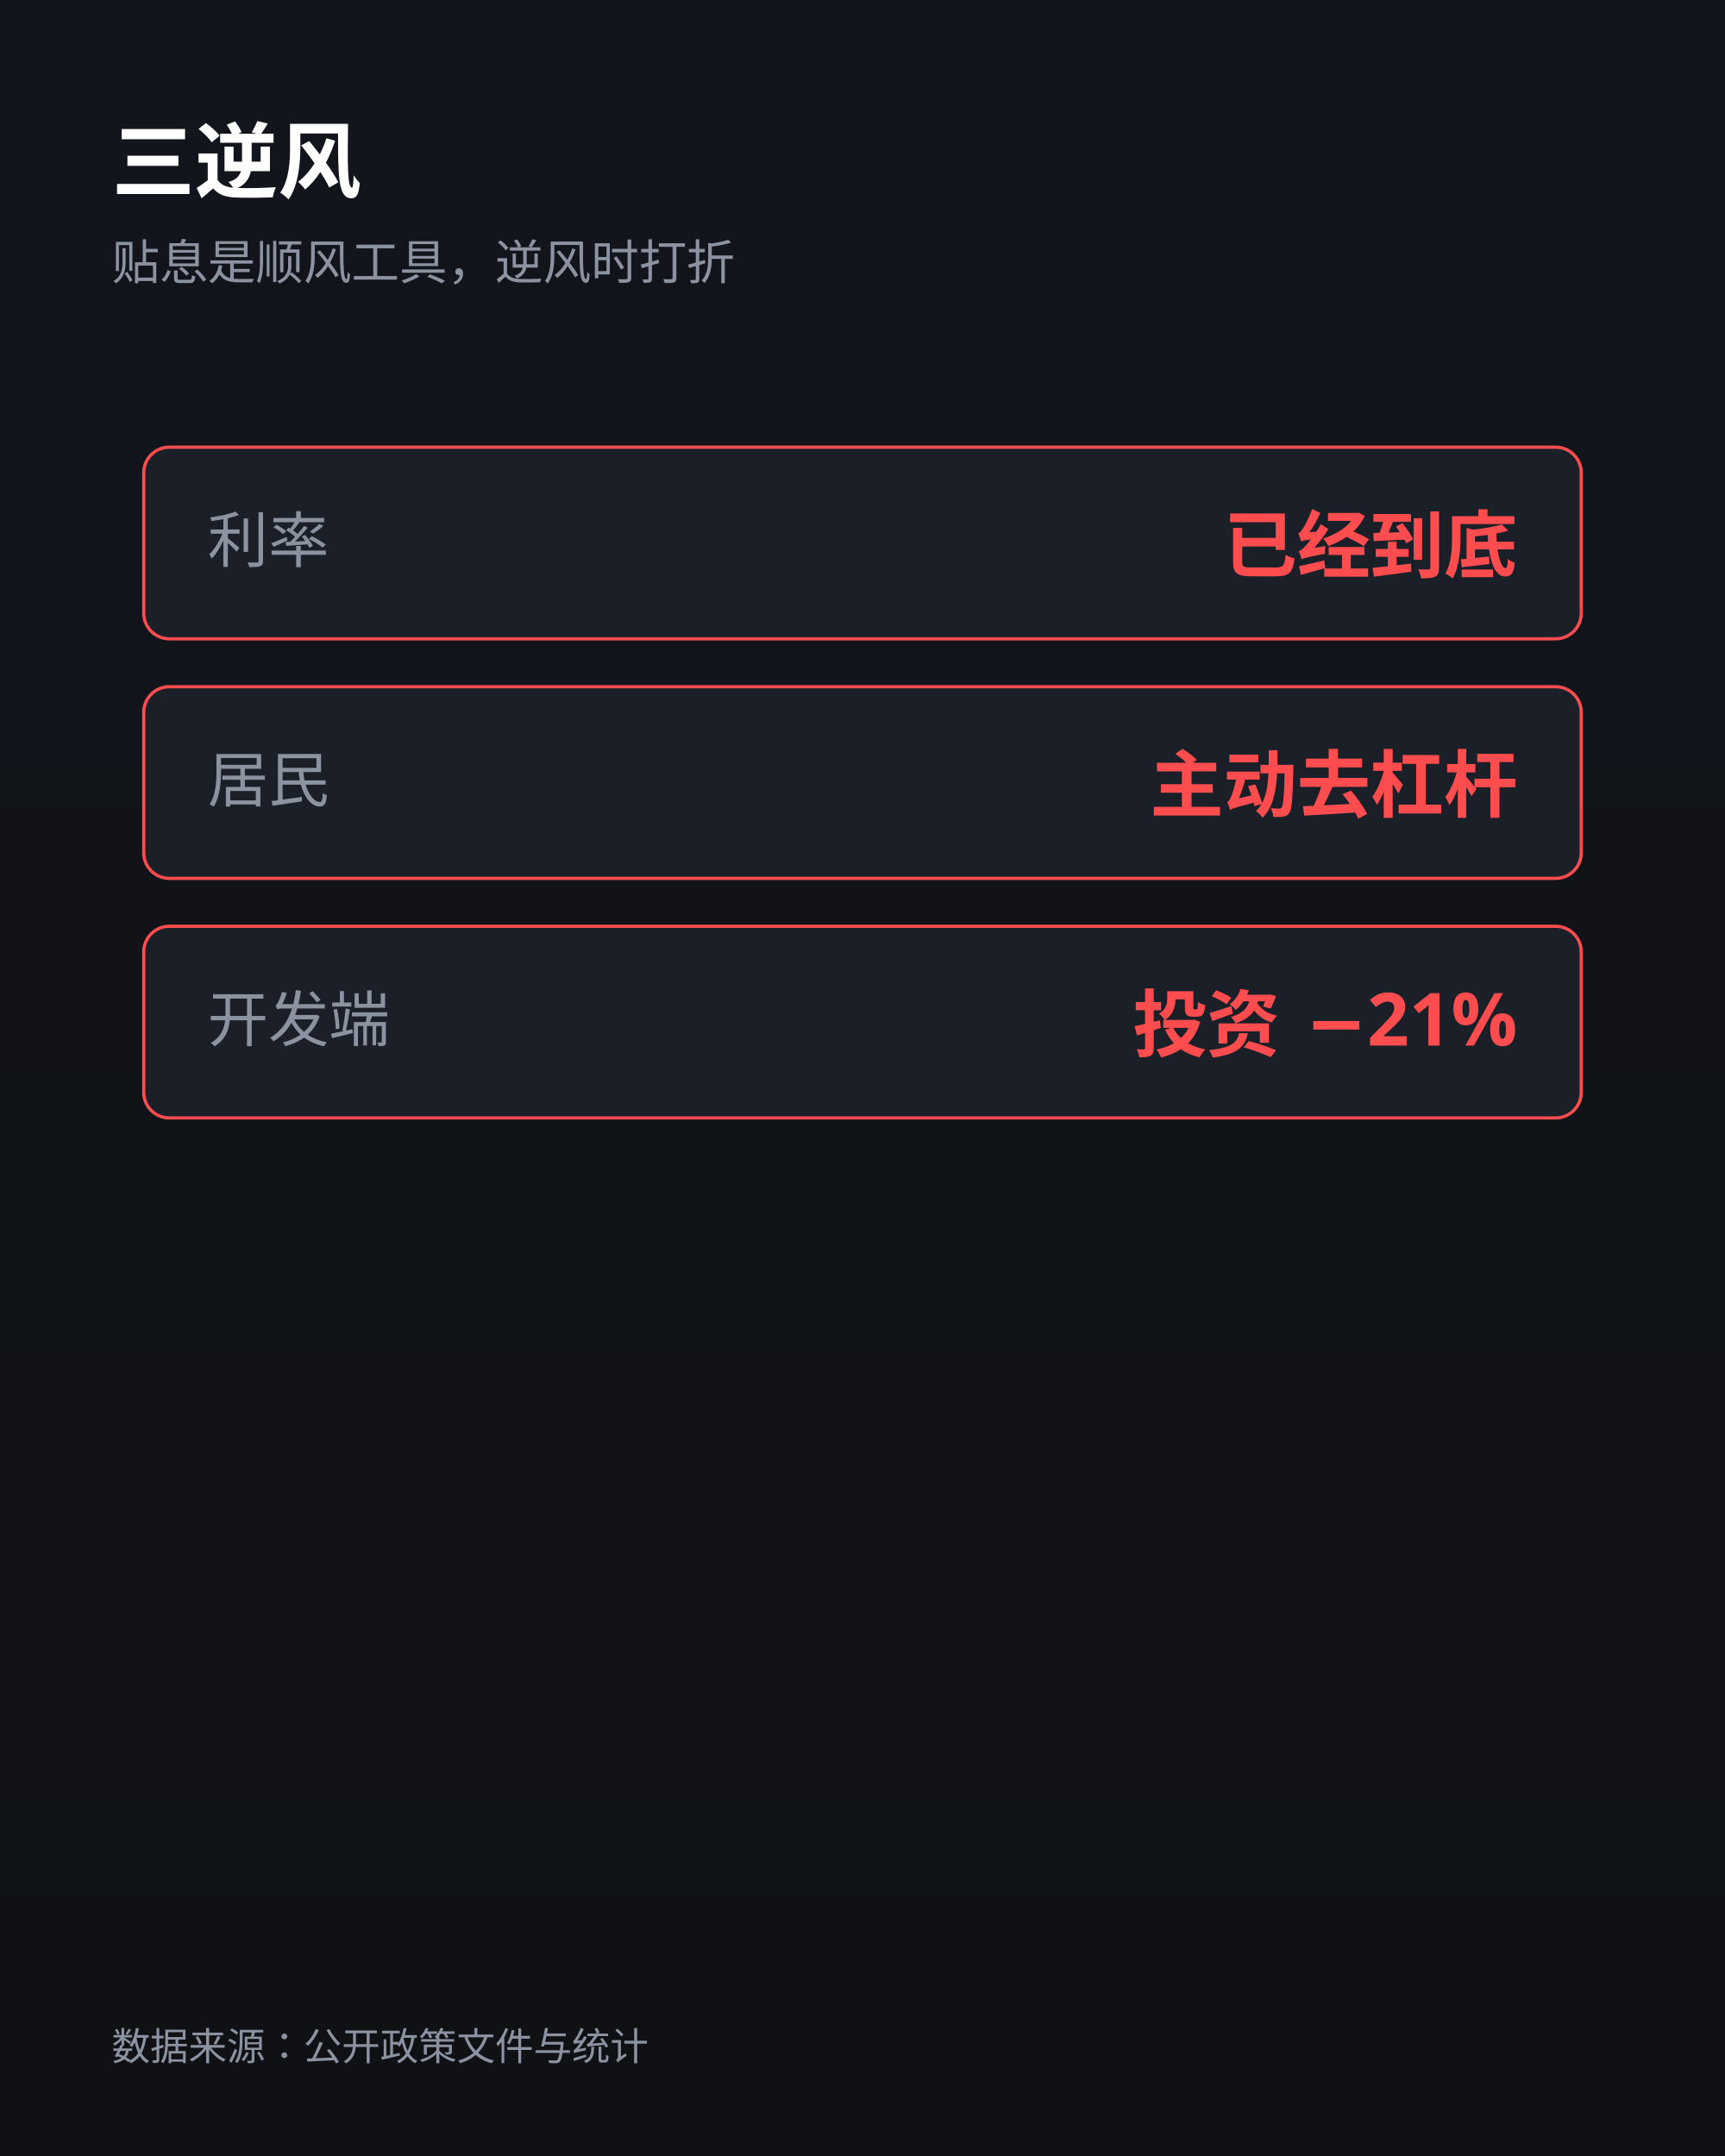
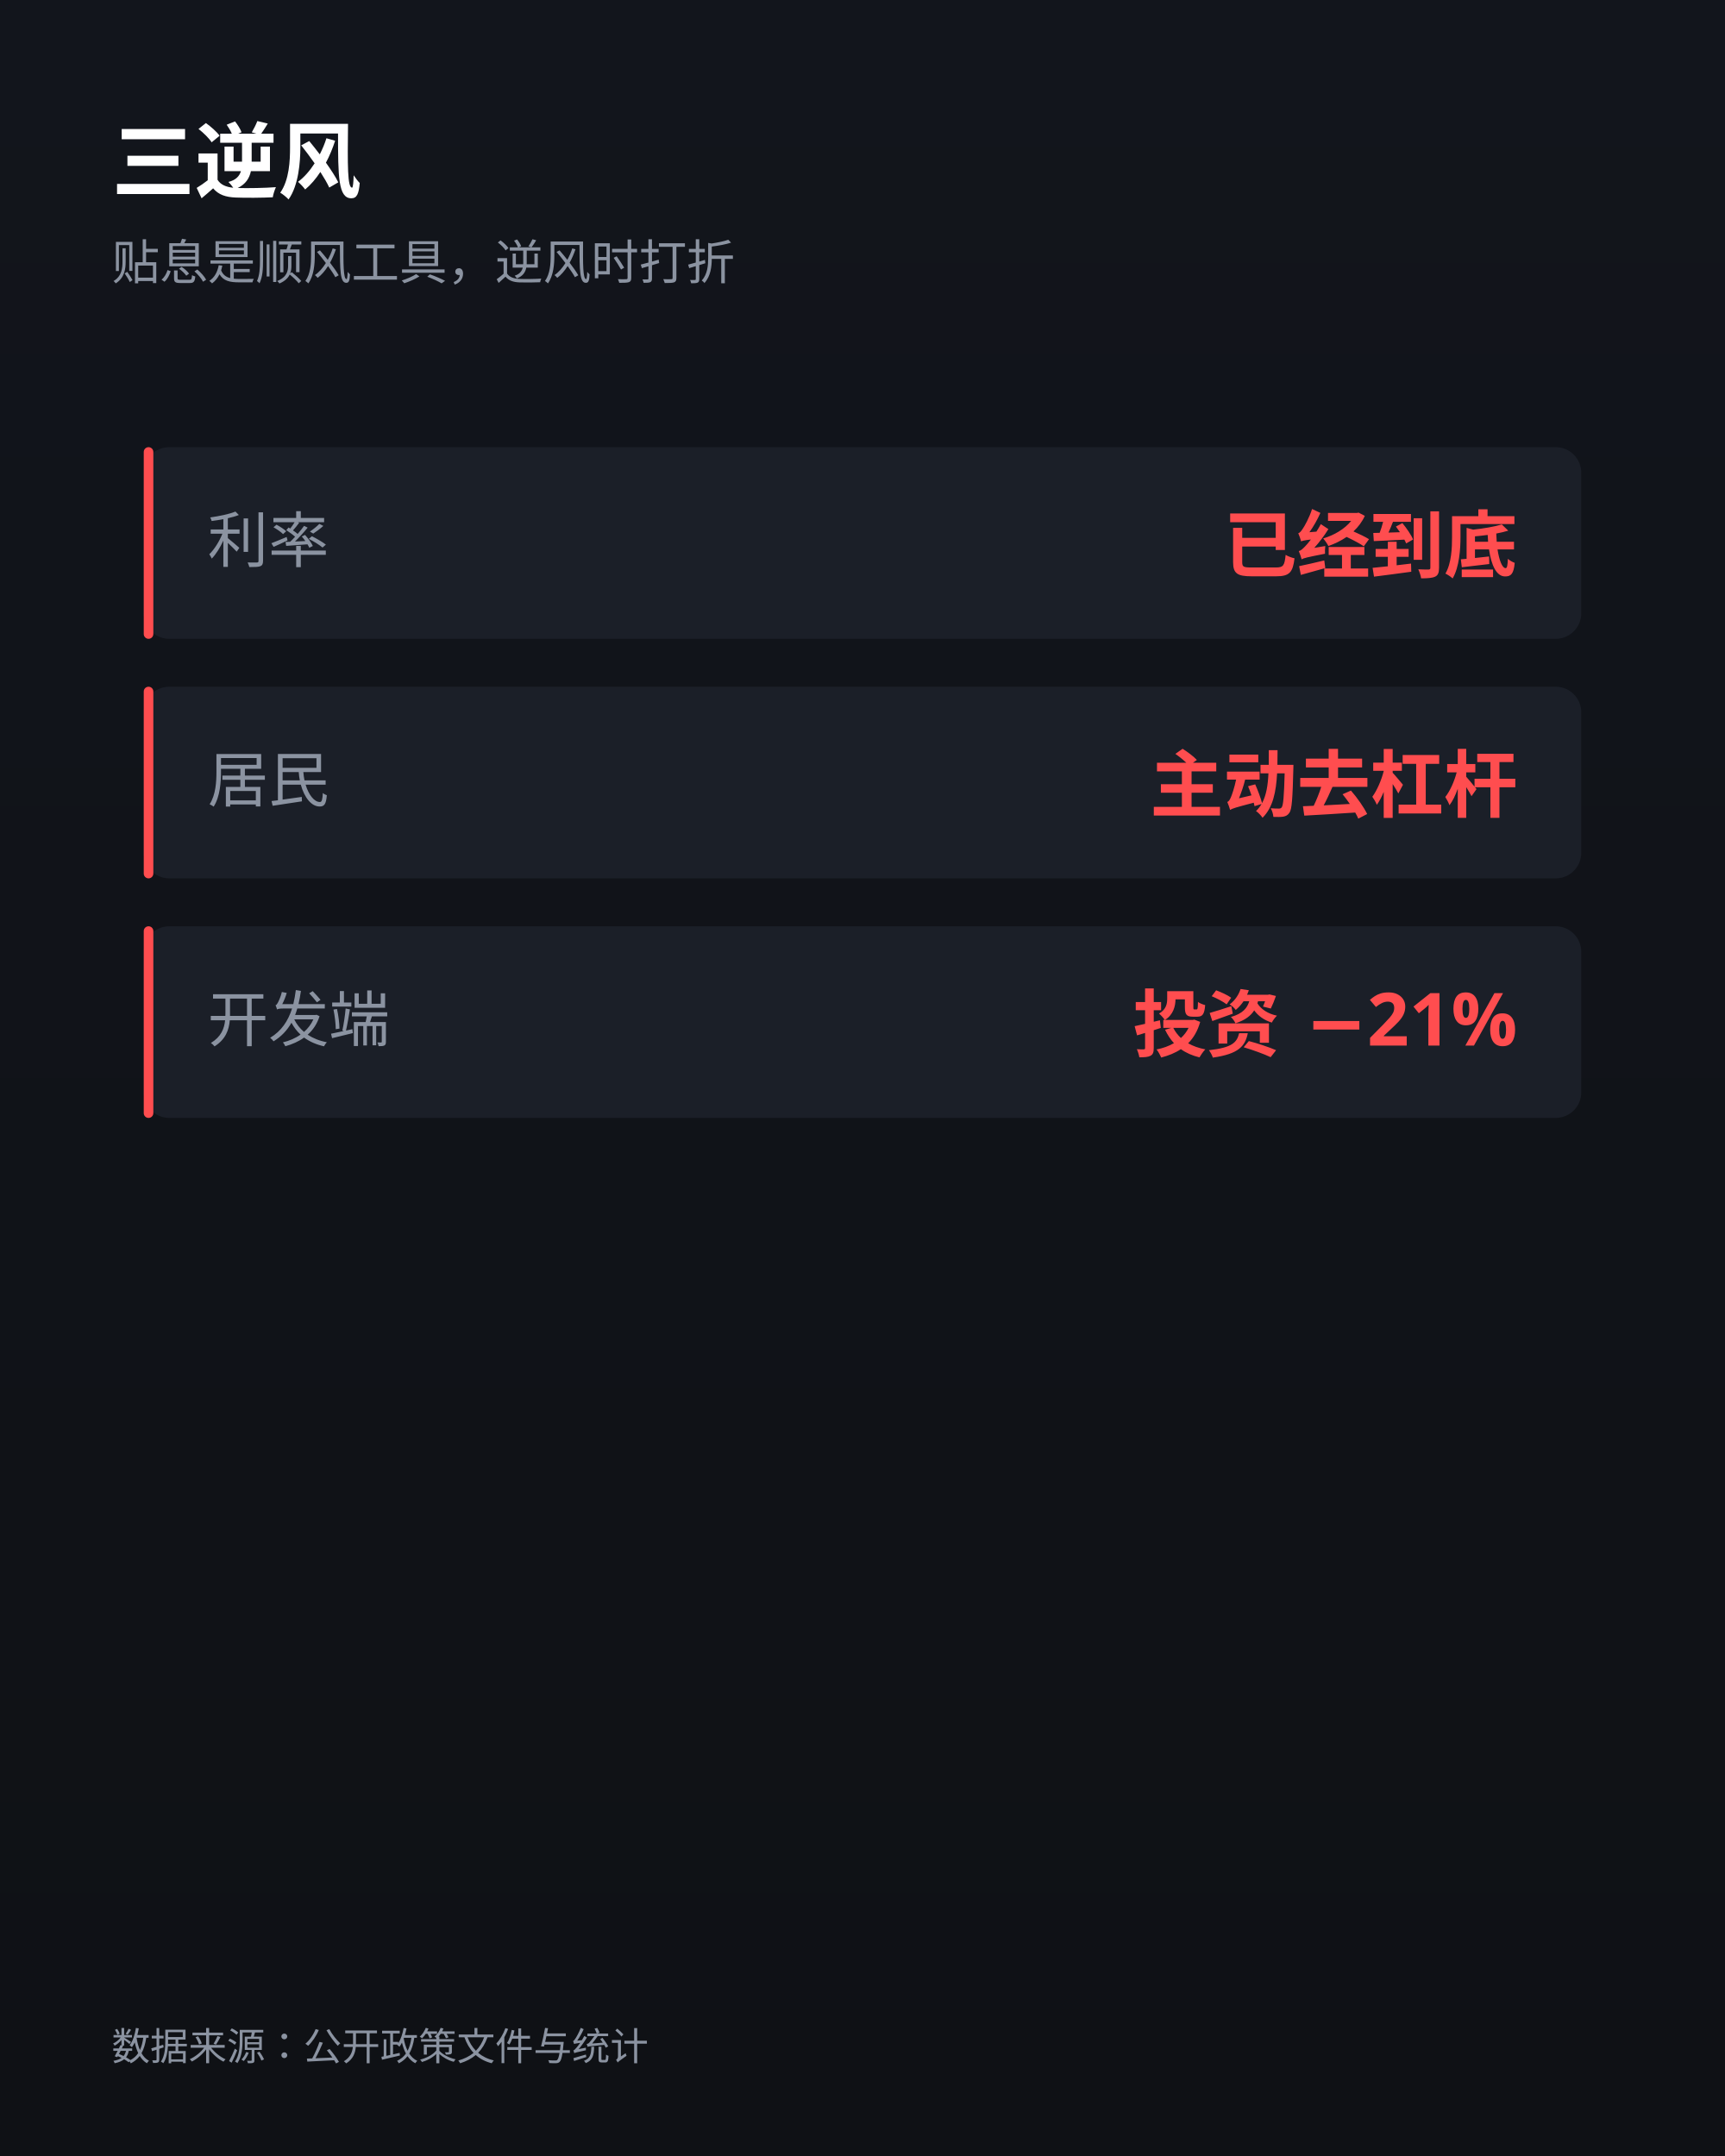
<svg xmlns="http://www.w3.org/2000/svg" width="1080" height="1350" viewBox="0 0 1080 1350">
  <defs>
    <linearGradient id="bg" x1="0" y1="0" x2="0" y2="1">
      <stop offset="0%" stop-color="#12151c" />
      <stop offset="100%" stop-color="#0f1115" />
    </linearGradient>
  </defs>
  <rect width="1080" height="1350" fill="url(#bg)" />
+   <rect x="90" y="280" width="900" height="120" fill="#1b1f28" rx="16" />
+   <rect x="90" y="280" width="6" height="120" fill="#ff4d4f" rx="3" />
+   <rect x="90" y="430" width="900" height="120" fill="#1b1f28" rx="16" />
+   <rect x="90" y="430" width="6" height="120" fill="#ff4d4f" rx="3" />
+   <rect x="90" y="580" width="900" height="120" fill="#1b1f28" rx="16" />
+   <rect x="90" y="580" width="6" height="120" fill="#ff4d4f" rx="3" />
  <text x="70" y="120" font-family="Source Han Sans SC, Microsoft YaHei, sans-serif" font-size="52" font-weight="bold" fill="#ffffff">三逆风</text>
-   <text x="70" y="175" font-family="Source Han Sans SC, sans-serif" font-size="30" fill="#8b93a1">贴息是顺风工具，逆风时打折</text>
-   <rect x="90" y="280" width="900" height="120" rx="16" fill="#1b1f28" stroke="#ff4d4f" stroke-width="2" />
-   <text x="130" y="352" font-family="Source Han Sans SC, sans-serif" font-size="38" fill="#8b93a1">利率</text>
-   <text x="950" y="358" text-anchor="end" font-family="Source Han Sans SC, sans-serif" font-size="46" font-weight="bold" fill="#ff4d4f">已经到底</text>
-   <rect x="90" y="430" width="900" height="120" rx="16" fill="#1b1f28" stroke="#ff4d4f" stroke-width="2" />
-   <text x="130" y="502" font-family="Source Han Sans SC, sans-serif" font-size="38" fill="#8b93a1">居民</text>
-   <text x="950" y="508" text-anchor="end" font-family="Source Han Sans SC, sans-serif" font-size="46" font-weight="bold" fill="#ff4d4f">主动去杠杆</text>
-   <rect x="90" y="580" width="900" height="120" rx="16" fill="#1b1f28" stroke="#ff4d4f" stroke-width="2" />
-   <text x="130" y="652" font-family="Source Han Sans SC, sans-serif" font-size="38" fill="#8b93a1">开发端</text>
-   <text x="950" y="658" text-anchor="end" font-family="Source Han Sans SC, sans-serif" font-size="46" font-weight="bold" fill="#ff4d4f">投资 −21%</text>
-   <text x="70" y="1290" font-family="Source Han Sans SC, sans-serif" font-size="24" fill="#8b93a1">数据来源：公开政策文件与统计</text>
+   <text x="70" y="175" font-family="Source Han Sans SC, Microsoft YaHei, sans-serif" font-size="30" fill="#8b93a1">贴息是顺风工具，逆风时打折</text>
+   <text x="130" y="352" font-family="Source Han Sans SC, Microsoft YaHei, sans-serif" font-size="38" fill="#8b93a1">利率</text>
+   <text x="950" y="358" text-anchor="end" font-family="Source Han Sans SC, Microsoft YaHei, sans-serif" font-size="46" font-weight="bold" fill="#ff4d4f">已经到底</text>
+   <text x="130" y="502" font-family="Source Han Sans SC, Microsoft YaHei, sans-serif" font-size="38" fill="#8b93a1">居民</text>
+   <text x="950" y="508" text-anchor="end" font-family="Source Han Sans SC, Microsoft YaHei, sans-serif" font-size="46" font-weight="bold" fill="#ff4d4f">主动去杠杆</text>
+   <text x="130" y="652" font-family="Source Han Sans SC, Microsoft YaHei, sans-serif" font-size="38" fill="#8b93a1">开发端</text>
+   <text x="950" y="658" text-anchor="end" font-family="Source Han Sans SC, Microsoft YaHei, sans-serif" font-size="46" font-weight="bold" fill="#ff4d4f">投资 −21%</text>
+   <text x="70" y="1290" font-family="Source Han Sans SC, Microsoft YaHei, sans-serif" font-size="24" fill="#8b93a1">数据来源：公开政策文件与统计</text>
</svg>
